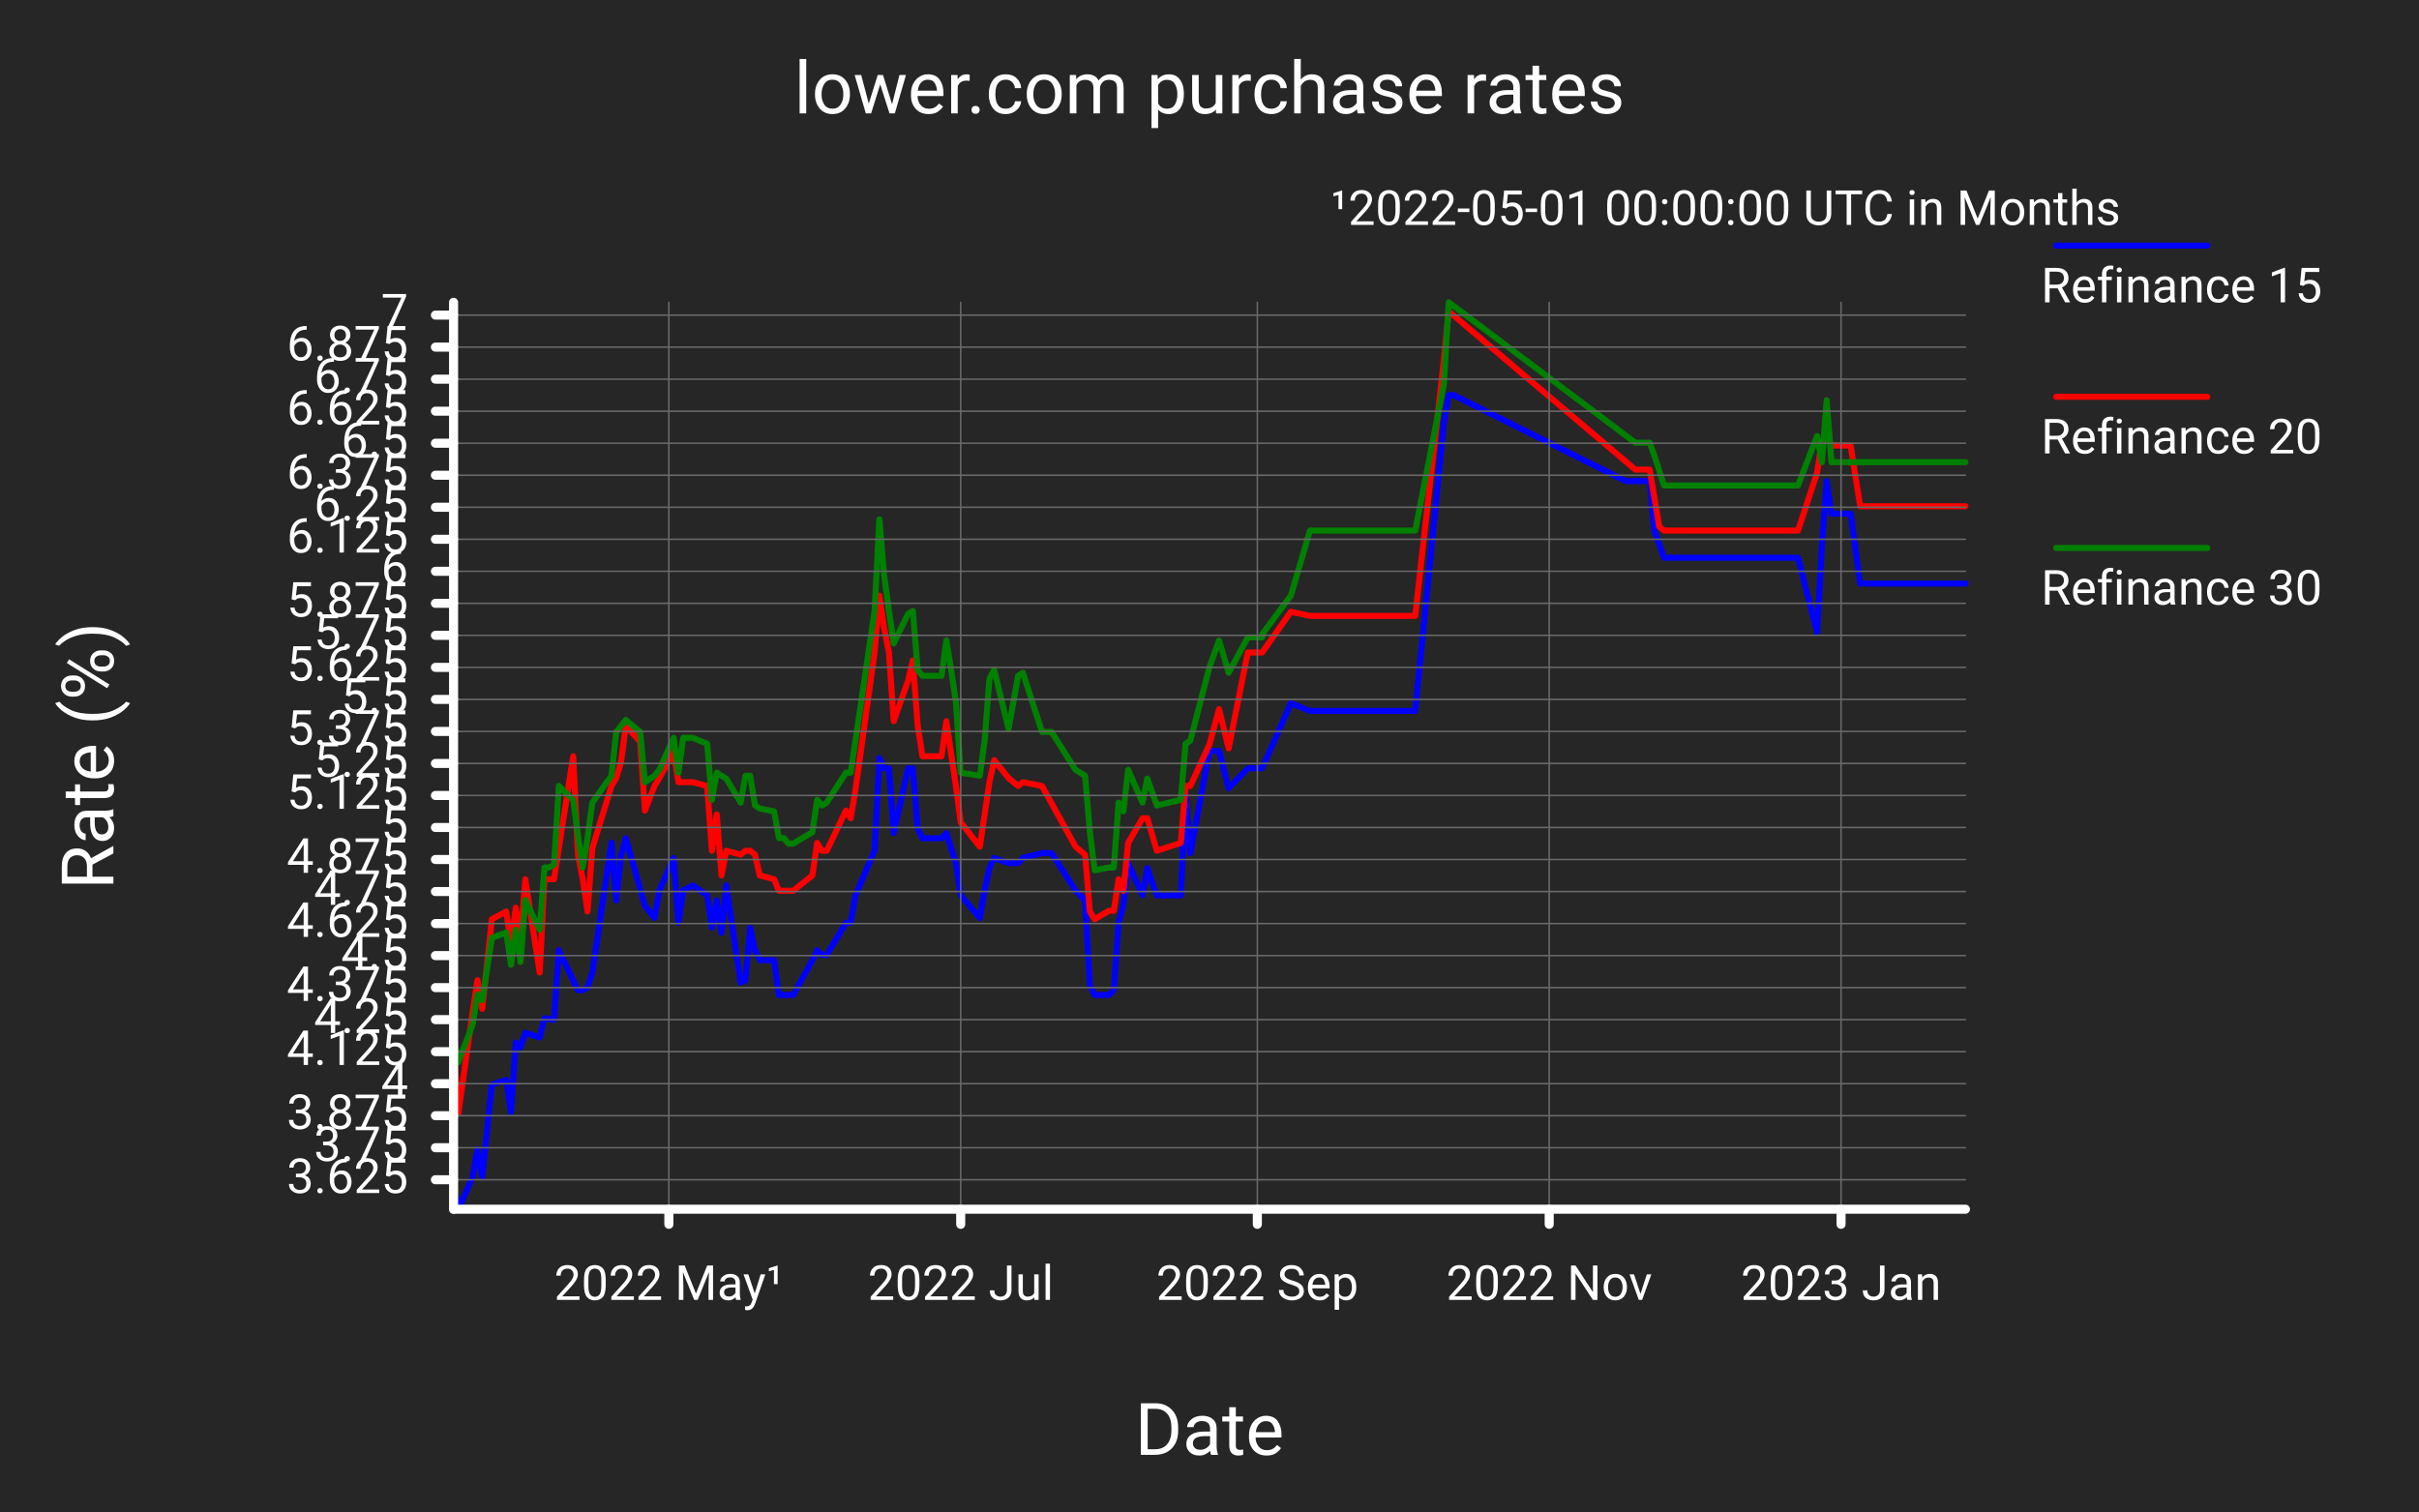
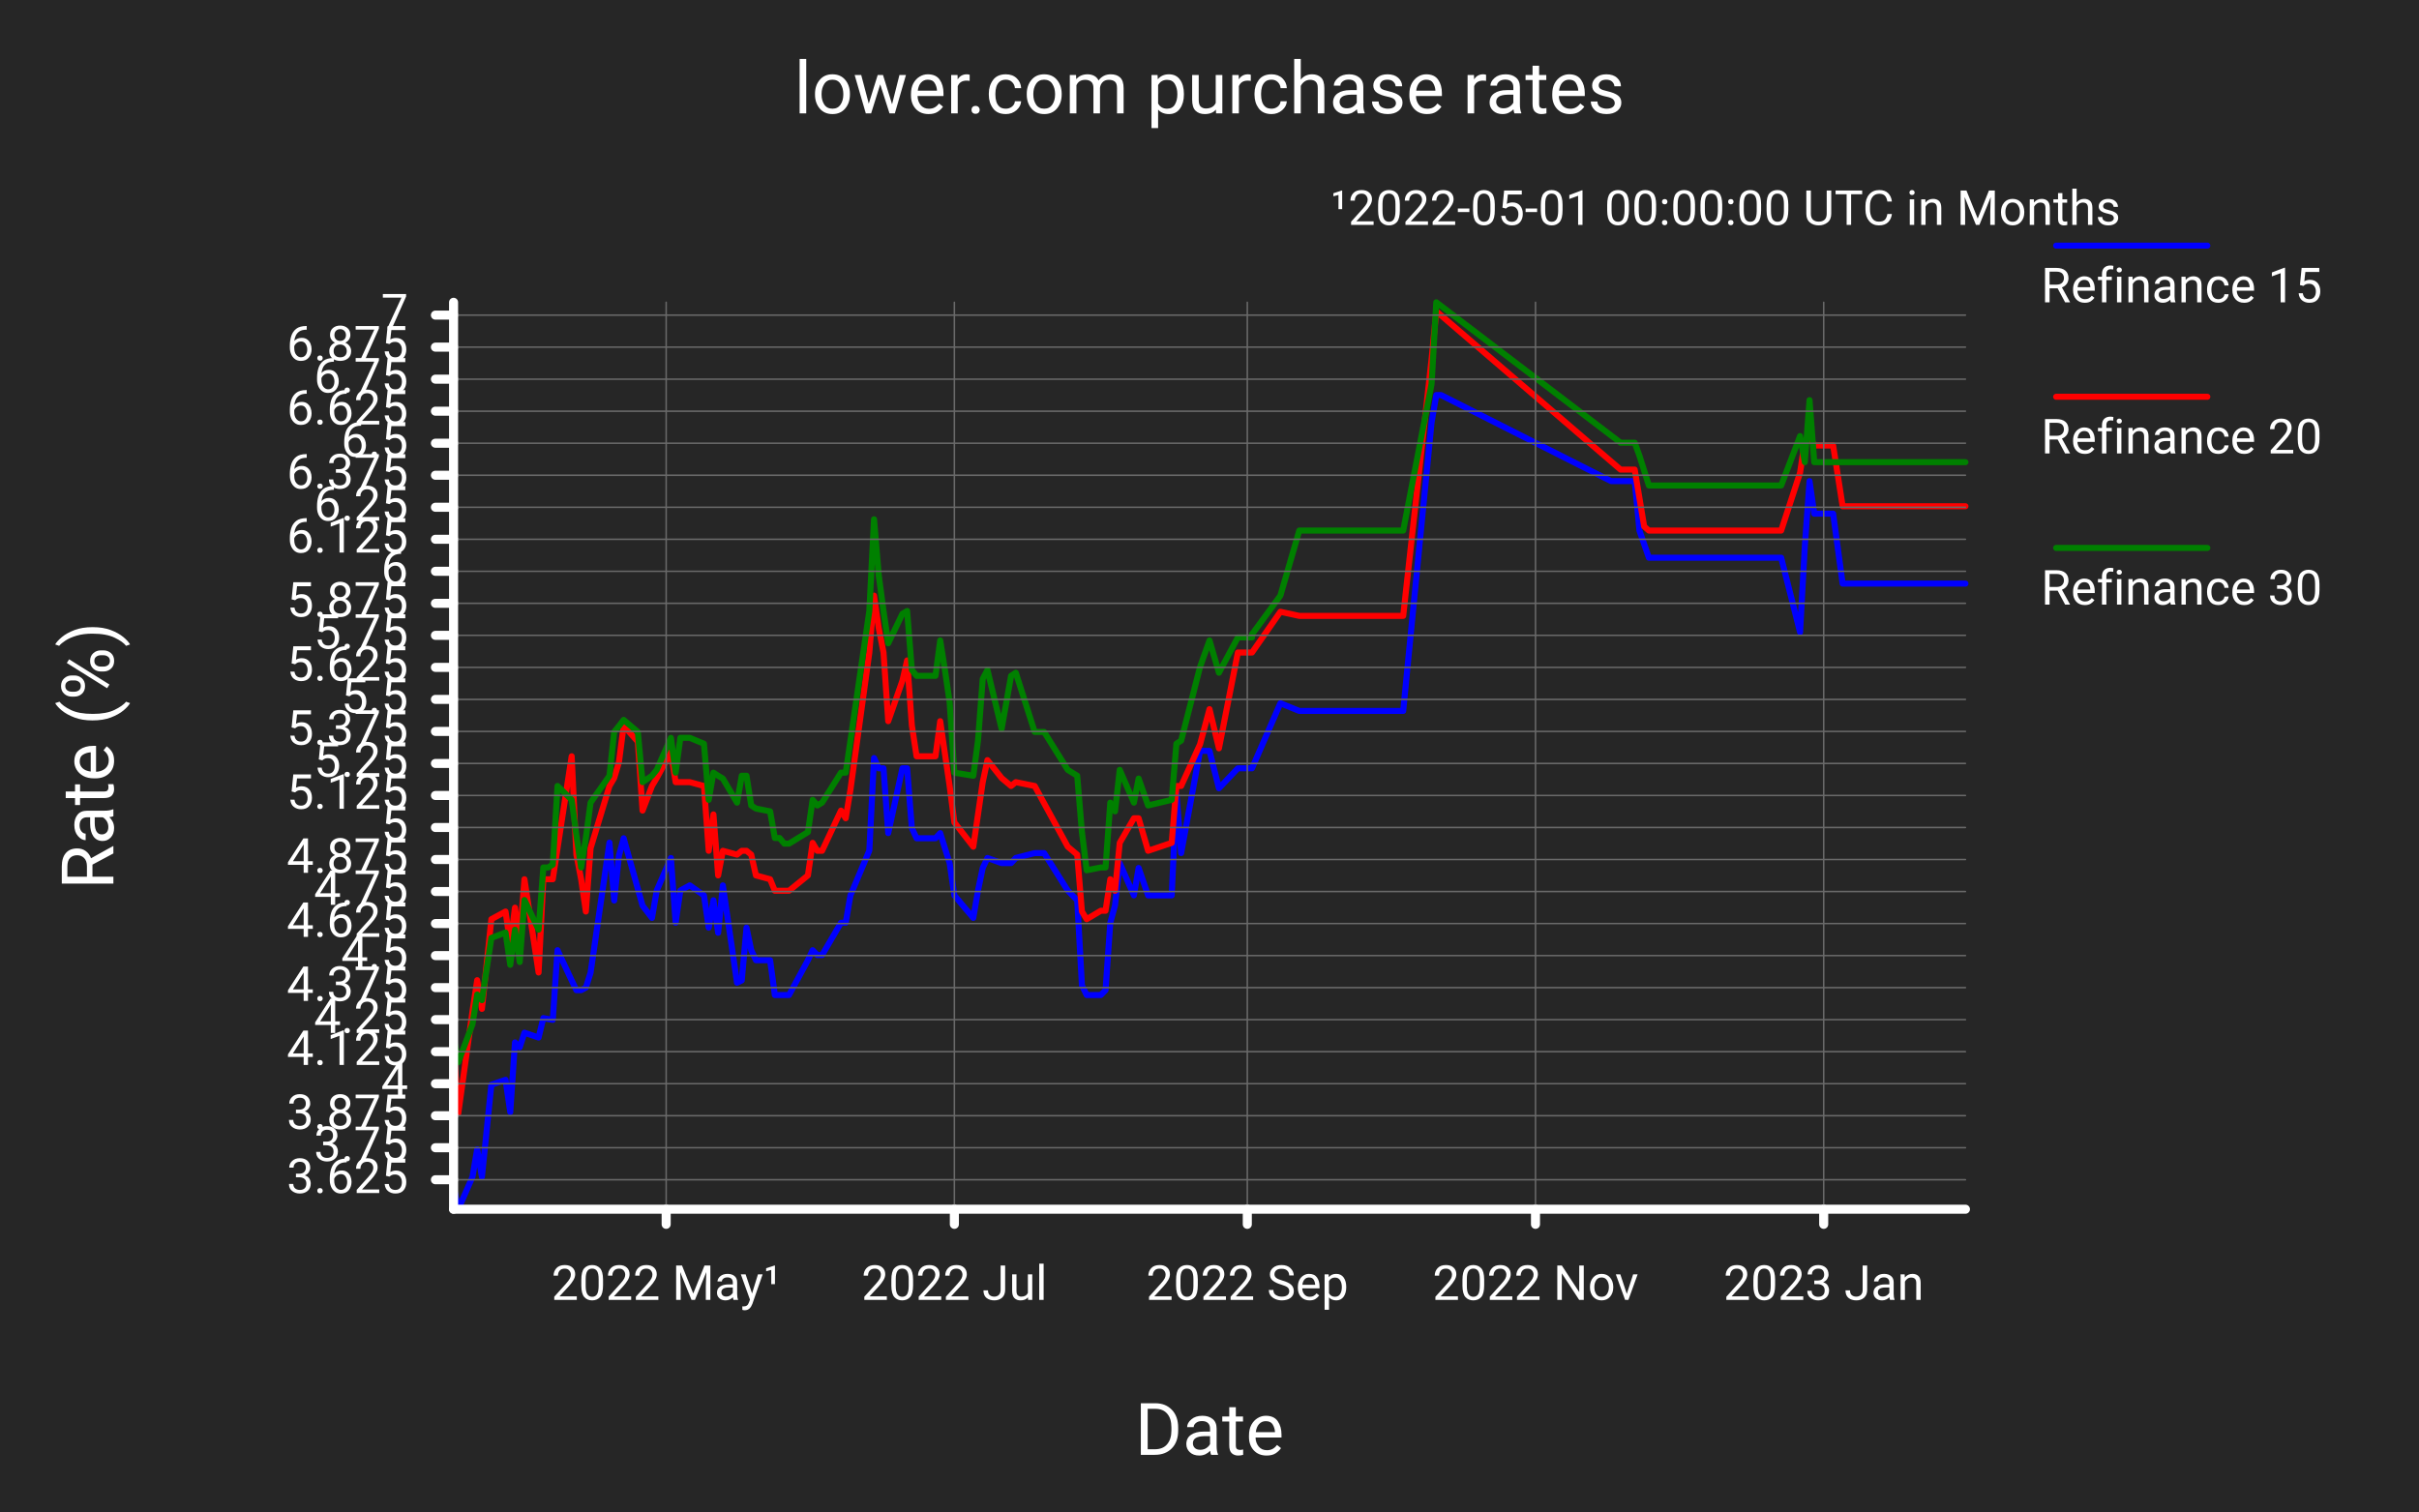
<svg xmlns="http://www.w3.org/2000/svg" class="poloto" width="800" height="500" viewBox="0 0 800 500">
  <style>.poloto{stroke-linecap:round;stroke-linejoin:round;font-family:Roboto,sans-serif;font-size:16px;}.poloto_background{fill:#262626;}.poloto_scatter{stroke-width:7}.poloto_tick_line{stroke:dimgray;stroke-width:0.5}.poloto_line{stroke-width:2}.poloto_text{fill: white;}.poloto_axis_lines{stroke: white;stroke-width:3;fill:none;stroke-dasharray:none}.poloto_title{font-size:24px;dominant-baseline:start;text-anchor:middle;}.poloto_xname{font-size:24px;dominant-baseline:start;text-anchor:middle;}.poloto_yname{font-size:24px;dominant-baseline:start;text-anchor:middle;}.poloto0stroke{stroke:blue;}.poloto1stroke{stroke:red;}.poloto2stroke{stroke:green;}.poloto3stroke{stroke:gold;}.poloto4stroke{stroke:aqua;}.poloto5stroke{stroke:lime;}.poloto6stroke{stroke:orange;}.poloto7stroke{stroke:chocolate;}.poloto0fill{fill:blue;}.poloto1fill{fill:red;}.poloto2fill{fill:green;}.poloto3fill{fill:gold;}.poloto4fill{fill:aqua;}.poloto5fill{fill:lime;}.poloto6fill{fill:orange;}.poloto7fill{fill:chocolate;}</style>
  <circle r="1e5" class="poloto_background" />
  <text class="poloto_text poloto_legend_text" x="675" y="100">Refinance 15</text>
  <line class="poloto_line poloto_legend_icon poloto0stroke poloto0legend" stroke="black" x1="680" x2="730" y1="81.25" y2="81.25" />
-   <path class="poloto_line poloto0stroke" fill="none" stroke="black" d=" M 150.00 392.46 L 151.58 400.00 L 156.33 389.32 L 157.91 380.17 L 159.49 389.32 L 159.49 389.32 L 162.66 358.81 L 167.41 357.20 L 168.99 367.88 L 170.57 344.83 L 172.15 346.44 L 173.73 341.61 L 178.48 343.22 L 180.06 336.78 L 180.06 336.78 L 183.23 337.37 L 184.81 314.32 L 189.56 324.32 L 191.14 327.54 L 192.72 327.54 L 194.30 326.69 L 195.89 321.78 L 202.22 278.73 L 203.80 297.88 L 205.38 283.05 L 206.96 277.29 L 206.96 277.29 L 213.29 299.58 L 216.46 303.64 L 218.04 294.58 L 222.78 283.81 L 224.37 305.25 L 225.95 294.58 L 225.95 294.58 L 229.11 292.88 L 233.86 296.19 L 235.44 306.86 L 235.44 306.86 L 237.03 297.80 L 238.61 308.56 L 240.19 292.88 L 244.94 325.08 L 246.52 324.32 L 248.10 306.86 L 248.10 306.86 L 249.68 314.32 L 251.27 317.63 L 256.01 317.63 L 257.59 329.15 L 259.18 329.15 L 260.76 329.15 L 262.34 329.15 L 268.67 317.63 L 270.25 314.32 L 271.84 315.93 L 273.42 315.93 L 273.42 315.93 L 279.75 305.25 L 281.33 305.25 L 282.91 296.19 L 289.24 281.36 L 290.82 250.76 L 292.41 254.15 L 293.99 254.15 L 295.57 275.59 L 300.32 254.15 L 301.90 254.15 L 303.48 273.90 L 305.06 277.29 L 311.39 277.29 L 312.97 275.59 L 314.56 280.59 L 316.14 285.51 L 317.72 296.19 L 324.05 303.64 L 325.63 294.58 L 327.22 287.12 L 328.80 283.81 L 333.54 285.51 L 336.71 285.51 L 338.29 283.81 L 344.62 282.20 L 344.62 282.20 L 344.62 282.20 L 344.62 282.20 L 344.62 282.20 L 344.62 282.20 L 347.78 282.20 L 347.78 282.20 L 347.78 282.20 L 347.78 282.20 L 347.78 282.20 L 347.78 282.20 L 355.70 294.58 L 358.86 297.80 L 360.44 325.93 L 362.03 329.15 L 366.77 329.15 L 368.35 327.54 L 369.94 305.25 L 371.52 299.49 L 373.10 285.51 L 377.85 296.19 L 377.85 296.19 L 379.43 287.12 L 382.59 296.19 L 382.59 296.19 L 390.51 296.19 L 392.09 262.46 L 393.67 282.20 L 400.00 248.39 L 403.16 248.39 L 403.16 248.39 L 406.33 260.76 L 412.66 254.15 L 412.66 254.15 L 412.66 254.15 L 412.66 254.15 L 412.66 254.15 L 412.66 254.15 L 412.66 254.15 L 412.66 254.15 L 412.66 254.15 L 417.41 254.15 L 426.90 232.63 L 433.23 235.17 L 433.23 235.17 L 437.97 235.17 L 444.30 235.17 L 445.89 235.17 L 445.89 235.17 L 445.89 235.17 L 445.89 235.17 L 445.89 235.17 L 466.46 235.17 L 468.04 235.17 L 477.53 139.75 L 479.11 130.68 L 480.70 130.68 L 537.66 159.15 L 543.99 159.15 L 545.57 159.15 L 547.15 175.51 L 550.32 184.49 L 550.32 184.49 L 556.65 184.49 L 558.23 184.49 L 559.81 184.49 L 561.39 184.49 L 566.14 184.49 L 567.72 184.49 L 570.89 184.49 L 572.47 184.49 L 577.22 184.49 L 578.80 184.49 L 578.80 184.49 L 583.54 184.49 L 588.29 184.49 L 589.87 184.49 L 591.46 184.49 L 593.04 184.49 L 594.62 184.49 L 600.95 209.15 L 602.53 180.68 L 604.11 159.15 L 605.70 169.92 L 610.44 169.92 L 612.03 169.92 L 612.03 169.92 L 615.19 193.05 L 616.77 193.05 L 621.52 193.05 L 623.10 193.05 L 624.68 193.05 L 626.27 193.05 L 627.85 193.05 L 627.85 193.05 L 627.85 193.05 L 627.85 193.05 L 635.76 193.05 L 638.92 193.05 L 643.67 193.05 L 645.25 193.05 L 648.42 193.05 L 650.00 193.05" />
+   <path class="poloto_line poloto0stroke" fill="none" stroke="black" d=" M 150.00 392.46 L 151.56 400.00 L 156.25 389.32 L 157.81 380.17 L 159.38 389.32 L 159.38 389.32 L 162.50 358.81 L 167.19 357.20 L 168.75 367.88 L 170.31 344.83 L 171.88 346.44 L 173.44 341.61 L 178.12 343.22 L 179.69 336.78 L 179.69 336.78 L 182.81 337.37 L 184.38 314.32 L 189.06 324.32 L 190.62 327.54 L 192.19 327.54 L 193.75 326.69 L 195.31 321.78 L 201.56 278.73 L 203.12 297.88 L 204.69 283.05 L 206.25 277.29 L 206.25 277.29 L 212.50 299.58 L 215.62 303.64 L 217.19 294.58 L 221.88 283.81 L 223.44 305.25 L 225.00 294.58 L 225.00 294.58 L 228.12 292.88 L 232.81 296.19 L 234.38 306.86 L 234.38 306.86 L 235.94 297.80 L 237.50 308.56 L 239.06 292.88 L 243.75 325.08 L 245.31 324.32 L 246.88 306.86 L 246.88 306.86 L 248.44 314.32 L 250.00 317.63 L 254.69 317.63 L 256.25 329.15 L 257.81 329.15 L 259.38 329.15 L 260.94 329.15 L 267.19 317.63 L 268.75 314.32 L 270.31 315.93 L 271.88 315.93 L 271.88 315.93 L 278.12 305.25 L 279.69 305.25 L 281.25 296.19 L 287.50 281.36 L 289.06 250.76 L 290.62 254.15 L 292.19 254.15 L 293.75 275.59 L 298.44 254.15 L 300.00 254.15 L 301.56 273.90 L 303.12 277.29 L 309.38 277.29 L 310.94 275.59 L 312.50 280.59 L 314.06 285.51 L 315.62 296.19 L 321.88 303.64 L 323.44 294.58 L 325.00 287.12 L 326.56 283.81 L 331.25 285.51 L 334.38 285.51 L 335.94 283.81 L 342.19 282.20 L 342.19 282.20 L 342.19 282.20 L 342.19 282.20 L 342.19 282.20 L 342.19 282.20 L 345.31 282.20 L 345.31 282.20 L 345.31 282.20 L 345.31 282.20 L 345.31 282.20 L 345.31 282.20 L 353.12 294.58 L 356.25 297.80 L 357.81 325.93 L 359.38 329.15 L 364.06 329.15 L 365.62 327.54 L 367.19 305.25 L 368.75 299.49 L 370.31 285.51 L 375.00 296.19 L 375.00 296.19 L 376.56 287.12 L 379.69 296.19 L 379.69 296.19 L 387.50 296.19 L 389.06 262.46 L 390.62 282.20 L 396.88 248.39 L 400.00 248.39 L 400.00 248.39 L 403.12 260.76 L 409.38 254.15 L 409.38 254.15 L 409.38 254.15 L 409.38 254.15 L 409.38 254.15 L 409.38 254.15 L 409.38 254.15 L 409.38 254.15 L 409.38 254.15 L 414.06 254.15 L 423.44 232.63 L 429.69 235.17 L 429.69 235.17 L 434.38 235.17 L 440.62 235.17 L 442.19 235.17 L 442.19 235.17 L 442.19 235.17 L 442.19 235.17 L 442.19 235.17 L 462.50 235.17 L 464.06 235.17 L 473.44 139.75 L 475.00 130.68 L 476.56 130.68 L 532.81 159.15 L 539.06 159.15 L 540.62 159.15 L 542.19 175.51 L 545.31 184.49 L 545.31 184.49 L 551.56 184.49 L 553.12 184.49 L 554.69 184.49 L 556.25 184.49 L 560.94 184.49 L 562.50 184.49 L 565.62 184.49 L 567.19 184.49 L 571.88 184.49 L 573.44 184.49 L 573.44 184.49 L 578.12 184.49 L 582.81 184.49 L 584.38 184.49 L 585.94 184.49 L 587.50 184.49 L 589.06 184.49 L 595.31 209.15 L 596.88 180.68 L 598.44 159.15 L 600.00 169.92 L 604.69 169.92 L 606.25 169.92 L 606.25 169.92 L 609.38 193.05 L 610.94 193.05 L 615.62 193.05 L 617.19 193.05 L 618.75 193.05 L 620.31 193.05 L 621.88 193.05 L 621.88 193.05 L 621.88 193.05 L 621.88 193.05 L 629.69 193.05 L 632.81 193.05 L 637.50 193.05 L 639.06 193.05 L 642.19 193.05 L 643.75 193.05 L 650.00 193.05" />
  <text class="poloto_text poloto_legend_text" x="675" y="150">Refinance 20</text>
  <line class="poloto_line poloto_legend_icon poloto1stroke poloto1legend" stroke="black" x1="680" x2="730" y1="131.25" y2="131.25" />
-   <path class="poloto_line poloto1stroke" fill="none" stroke="black" d=" M 150.00 345.68 L 151.58 368.31 L 156.33 334.58 L 157.91 324.24 L 159.49 333.73 L 159.49 333.73 L 162.66 304.07 L 167.41 301.53 L 168.99 312.29 L 170.57 300.25 L 172.15 311.02 L 173.73 290.85 L 178.48 321.69 L 180.06 290.85 L 180.06 290.85 L 183.23 290.85 L 183.23 290.85 L 189.56 250.17 L 191.14 282.71 L 192.72 290.85 L 194.30 301.53 L 195.89 280.59 L 202.22 260.00 L 203.80 257.37 L 205.38 252.12 L 206.96 240.08 L 211.71 245.34 L 213.29 268.14 L 216.46 260.00 L 218.04 257.37 L 222.78 248.81 L 224.37 258.73 L 225.95 258.73 L 225.95 258.73 L 229.11 258.73 L 233.86 260.00 L 235.44 281.44 L 235.44 281.44 L 237.03 269.41 L 238.61 289.58 L 240.19 281.44 L 244.94 282.71 L 246.52 281.44 L 248.10 281.44 L 248.10 281.44 L 249.68 282.71 L 251.27 289.58 L 256.01 290.85 L 257.59 294.66 L 259.18 294.66 L 260.76 294.66 L 262.34 294.66 L 268.67 289.58 L 270.25 278.81 L 271.84 281.44 L 273.42 281.44 L 273.42 281.44 L 279.75 268.14 L 281.33 270.68 L 282.91 261.27 L 289.24 215.85 L 290.82 197.03 L 292.41 207.80 L 293.99 215.85 L 295.57 238.56 L 300.32 225.17 L 301.90 218.47 L 303.48 239.92 L 305.06 250.17 L 311.39 250.17 L 312.97 238.56 L 314.56 249.32 L 316.14 260.00 L 317.72 272.03 L 324.05 280.08 L 325.63 269.41 L 327.22 258.73 L 328.80 251.44 L 333.54 257.37 L 336.71 260.00 L 338.29 258.73 L 344.62 260.00 L 344.62 260.00 L 344.62 260.00 L 344.62 260.00 L 344.62 260.00 L 344.62 260.00 L 344.62 260.00 L 344.62 260.00 L 344.62 260.00 L 344.62 260.00 L 344.62 260.00 L 344.62 260.00 L 355.70 280.08 L 358.86 282.71 L 360.44 301.53 L 362.03 304.07 L 366.77 301.27 L 368.35 301.27 L 369.94 290.85 L 371.52 294.66 L 373.10 278.81 L 377.85 270.68 L 377.85 270.68 L 379.43 270.68 L 382.59 281.44 L 382.59 281.44 L 390.51 278.81 L 392.09 260.00 L 393.67 260.00 L 400.00 246.19 L 403.16 234.58 L 403.16 234.58 L 406.33 247.54 L 412.66 215.85 L 412.66 215.85 L 412.66 215.85 L 412.66 215.85 L 412.66 215.85 L 412.66 215.85 L 412.66 215.85 L 412.66 215.85 L 412.66 215.85 L 417.41 215.85 L 426.90 202.37 L 433.23 203.73 L 436.39 203.73 L 437.97 203.73 L 437.97 203.73 L 445.89 203.73 L 447.47 203.73 L 447.47 203.73 L 447.47 203.73 L 447.47 203.73 L 466.46 203.73 L 468.04 203.73 L 477.53 118.81 L 479.11 102.97 L 479.11 102.97 L 540.82 155.34 L 543.99 155.34 L 545.57 155.34 L 548.73 174.15 L 550.32 175.51 L 550.32 175.51 L 556.65 175.51 L 558.23 175.51 L 559.81 175.51 L 561.39 175.51 L 566.14 175.51 L 567.72 175.51 L 570.89 175.51 L 572.47 175.51 L 577.22 175.51 L 578.80 175.51 L 578.80 175.51 L 583.54 175.51 L 588.29 175.51 L 589.87 175.51 L 591.46 175.51 L 593.04 175.51 L 594.62 175.51 L 600.95 156.36 L 602.53 145.93 L 604.11 144.58 L 605.70 147.37 L 610.44 147.37 L 612.03 147.37 L 612.03 147.37 L 615.19 167.46 L 616.77 167.46 L 621.52 167.46 L 623.10 167.46 L 624.68 167.46 L 626.27 167.46 L 627.85 167.46 L 627.85 167.46 L 634.18 167.46 L 634.18 167.46 L 635.76 167.46 L 638.92 167.46 L 643.67 167.46 L 645.25 167.46 L 648.42 167.46 L 650.00 167.46" />
+   <path class="poloto_line poloto1stroke" fill="none" stroke="black" d=" M 150.00 345.68 L 151.56 368.31 L 156.25 334.58 L 157.81 324.24 L 159.38 333.73 L 159.38 333.73 L 162.50 304.07 L 167.19 301.53 L 168.75 312.29 L 170.31 300.25 L 171.88 311.02 L 173.44 290.85 L 178.12 321.69 L 179.69 290.85 L 179.69 290.85 L 182.81 290.85 L 182.81 290.85 L 189.06 250.17 L 190.62 282.71 L 192.19 290.85 L 193.75 301.53 L 195.31 280.59 L 201.56 260.00 L 203.12 257.37 L 204.69 252.12 L 206.25 240.08 L 210.94 245.34 L 212.50 268.14 L 215.62 260.00 L 217.19 257.37 L 221.88 248.81 L 223.44 258.73 L 225.00 258.73 L 225.00 258.73 L 228.12 258.73 L 232.81 260.00 L 234.38 281.44 L 234.38 281.44 L 235.94 269.41 L 237.50 289.58 L 239.06 281.44 L 243.75 282.71 L 245.31 281.44 L 246.88 281.44 L 246.88 281.44 L 248.44 282.71 L 250.00 289.58 L 254.69 290.85 L 256.25 294.66 L 257.81 294.66 L 259.38 294.66 L 260.94 294.66 L 267.19 289.58 L 268.75 278.81 L 270.31 281.44 L 271.88 281.44 L 271.88 281.44 L 278.12 268.14 L 279.69 270.68 L 281.25 261.27 L 287.50 215.85 L 289.06 197.03 L 290.62 207.80 L 292.19 215.85 L 293.75 238.56 L 298.44 225.17 L 300.00 218.47 L 301.56 239.92 L 303.12 250.17 L 309.38 250.17 L 310.94 238.56 L 312.50 249.32 L 314.06 260.00 L 315.62 272.03 L 321.88 280.08 L 323.44 269.41 L 325.00 258.73 L 326.56 251.44 L 331.25 257.37 L 334.38 260.00 L 335.94 258.73 L 342.19 260.00 L 342.19 260.00 L 342.19 260.00 L 342.19 260.00 L 342.19 260.00 L 342.19 260.00 L 342.19 260.00 L 342.19 260.00 L 342.19 260.00 L 342.19 260.00 L 342.19 260.00 L 342.19 260.00 L 353.12 280.08 L 356.25 282.71 L 357.81 301.53 L 359.38 304.07 L 364.06 301.27 L 365.62 301.27 L 367.19 290.85 L 368.75 294.66 L 370.31 278.81 L 375.00 270.68 L 375.00 270.68 L 376.56 270.68 L 379.69 281.44 L 379.69 281.44 L 387.50 278.81 L 389.06 260.00 L 390.62 260.00 L 396.88 246.19 L 400.00 234.58 L 400.00 234.58 L 403.12 247.54 L 409.38 215.85 L 409.38 215.85 L 409.38 215.85 L 409.38 215.85 L 409.38 215.85 L 409.38 215.85 L 409.38 215.85 L 409.38 215.85 L 409.38 215.85 L 414.06 215.85 L 423.44 202.37 L 429.69 203.73 L 432.81 203.73 L 434.38 203.73 L 434.38 203.73 L 442.19 203.73 L 443.75 203.73 L 443.75 203.73 L 443.75 203.73 L 443.75 203.73 L 462.50 203.73 L 464.06 203.73 L 473.44 118.81 L 475.00 102.97 L 475.00 102.97 L 535.94 155.34 L 539.06 155.34 L 540.62 155.34 L 543.75 174.15 L 545.31 175.51 L 545.31 175.51 L 551.56 175.51 L 553.12 175.51 L 554.69 175.51 L 556.25 175.51 L 560.94 175.51 L 562.50 175.51 L 565.62 175.51 L 567.19 175.51 L 571.88 175.51 L 573.44 175.51 L 573.44 175.51 L 578.12 175.51 L 582.81 175.51 L 584.38 175.51 L 585.94 175.51 L 587.50 175.51 L 589.06 175.51 L 595.31 156.36 L 596.88 145.93 L 598.44 144.58 L 600.00 147.37 L 604.69 147.37 L 606.25 147.37 L 606.25 147.37 L 609.38 167.46 L 610.94 167.46 L 615.62 167.46 L 617.19 167.46 L 618.75 167.46 L 620.31 167.46 L 621.88 167.46 L 621.88 167.46 L 628.12 167.46 L 628.12 167.46 L 629.69 167.46 L 632.81 167.46 L 637.50 167.46 L 639.06 167.46 L 642.19 167.46 L 643.75 167.46 L 650.00 167.46" />
  <text class="poloto_text poloto_legend_text" x="675" y="200">Refinance 30</text>
  <line class="poloto_line poloto_legend_icon poloto2stroke poloto2legend" stroke="black" x1="680" x2="730" y1="181.25" y2="181.25" />
-   <path class="poloto_line poloto2stroke" fill="none" stroke="black" d=" M 150.00 343.31 L 151.58 351.36 L 156.33 338.81 L 157.91 328.98 L 159.49 330.85 L 159.49 330.85 L 162.66 310.25 L 167.41 308.47 L 168.99 319.15 L 170.57 307.54 L 172.15 318.22 L 173.73 297.71 L 178.48 307.54 L 180.06 286.95 L 181.65 286.95 L 183.23 286.02 L 184.81 260.00 L 189.56 264.58 L 191.14 276.27 L 192.72 286.95 L 194.30 277.20 L 195.89 265.51 L 202.22 256.61 L 203.80 242.12 L 205.38 240.17 L 206.96 238.14 L 211.71 242.12 L 213.29 258.73 L 216.46 256.61 L 218.04 254.66 L 222.78 244.07 L 224.37 255.59 L 225.95 244.07 L 225.95 244.07 L 229.11 244.07 L 233.86 246.02 L 235.44 264.58 L 235.44 264.58 L 237.03 255.59 L 238.61 256.61 L 240.19 257.54 L 244.94 265.51 L 246.52 256.61 L 248.10 256.61 L 248.10 256.61 L 249.68 266.44 L 251.27 267.46 L 256.01 268.39 L 257.59 277.20 L 259.18 277.20 L 260.76 279.07 L 262.34 279.07 L 268.67 275.25 L 270.25 264.58 L 271.84 266.44 L 273.42 265.51 L 273.42 265.51 L 279.75 255.59 L 281.33 255.59 L 282.91 245.00 L 289.24 202.12 L 290.82 171.78 L 292.41 190.34 L 293.99 202.12 L 295.57 212.80 L 300.32 203.05 L 301.90 202.12 L 303.48 221.61 L 305.06 223.56 L 311.39 223.56 L 312.97 211.86 L 314.56 221.61 L 316.14 232.29 L 317.72 255.59 L 324.05 256.61 L 325.63 245.00 L 327.22 224.58 L 328.80 221.61 L 333.54 241.10 L 336.71 223.56 L 338.29 222.54 L 344.62 242.12 L 344.62 242.12 L 344.62 242.12 L 344.62 242.12 L 344.62 242.12 L 344.62 242.12 L 347.78 242.12 L 347.78 242.12 L 347.78 242.12 L 347.78 242.12 L 347.78 242.12 L 347.78 242.12 L 355.70 254.66 L 358.86 256.61 L 360.44 275.25 L 362.03 287.88 L 366.77 286.95 L 368.35 286.95 L 369.94 265.51 L 371.52 268.39 L 373.10 254.66 L 377.85 265.51 L 377.85 265.51 L 379.43 257.54 L 382.59 266.44 L 382.59 266.44 L 390.51 264.58 L 392.09 246.02 L 393.67 245.00 L 400.00 220.59 L 403.16 211.86 L 403.16 211.86 L 406.33 222.54 L 412.66 210.85 L 412.66 210.85 L 412.66 210.85 L 412.66 210.85 L 412.66 210.85 L 412.66 210.85 L 412.66 210.85 L 412.66 210.85 L 417.41 210.85 L 417.41 209.83 L 426.90 197.03 L 433.23 175.51 L 433.23 175.51 L 437.97 175.51 L 437.97 175.51 L 445.89 175.51 L 447.47 175.51 L 447.47 175.51 L 447.47 175.51 L 447.47 175.51 L 466.46 175.51 L 468.04 175.51 L 477.53 127.03 L 479.11 100.00 L 479.11 100.00 L 540.82 146.44 L 543.99 146.44 L 545.57 146.44 L 547.15 150.76 L 550.32 160.59 L 550.32 160.59 L 556.65 160.59 L 558.23 160.59 L 559.81 160.59 L 561.39 160.59 L 566.14 160.59 L 567.72 160.59 L 570.89 160.59 L 572.47 160.59 L 577.22 160.59 L 578.80 160.59 L 578.80 160.59 L 583.54 160.59 L 588.29 160.59 L 589.87 160.59 L 591.46 160.59 L 593.04 160.59 L 594.62 160.59 L 600.95 144.24 L 602.53 152.88 L 604.11 132.37 L 605.70 152.88 L 610.44 152.88 L 612.03 152.88 L 612.03 152.88 L 615.19 152.88 L 616.77 152.88 L 621.52 152.88 L 623.10 152.88 L 624.68 152.88 L 626.27 152.88 L 627.85 152.88 L 627.85 152.88 L 634.18 152.88 L 634.18 152.88 L 635.76 152.88 L 638.92 152.88 L 643.67 152.88 L 645.25 152.88 L 648.42 152.88 L 650.00 152.88" />
+   <path class="poloto_line poloto2stroke" fill="none" stroke="black" d=" M 150.00 343.31 L 151.56 351.36 L 156.25 338.81 L 157.81 328.98 L 159.38 330.85 L 159.38 330.85 L 162.50 310.25 L 167.19 308.47 L 168.75 319.15 L 170.31 307.54 L 171.88 318.22 L 173.44 297.71 L 178.12 307.54 L 179.69 286.95 L 181.25 286.95 L 182.81 286.02 L 184.38 260.00 L 189.06 264.58 L 190.62 276.27 L 192.19 286.95 L 193.75 277.20 L 195.31 265.51 L 201.56 256.61 L 203.12 242.12 L 204.69 240.17 L 206.25 238.14 L 210.94 242.12 L 212.50 258.73 L 215.62 256.61 L 217.19 254.66 L 221.88 244.07 L 223.44 255.59 L 225.00 244.07 L 225.00 244.07 L 228.12 244.07 L 232.81 246.02 L 234.38 264.58 L 234.38 264.58 L 235.94 255.59 L 237.50 256.61 L 239.06 257.54 L 243.75 265.51 L 245.31 256.61 L 246.88 256.61 L 246.88 256.61 L 248.44 266.44 L 250.00 267.46 L 254.69 268.39 L 256.25 277.20 L 257.81 277.20 L 259.38 279.07 L 260.94 279.07 L 267.19 275.25 L 268.75 264.58 L 270.31 266.44 L 271.88 265.51 L 271.88 265.51 L 278.12 255.59 L 279.69 255.59 L 281.25 245.00 L 287.50 202.12 L 289.06 171.78 L 290.62 190.34 L 292.19 202.12 L 293.75 212.80 L 298.44 203.05 L 300.00 202.12 L 301.56 221.61 L 303.12 223.56 L 309.38 223.56 L 310.94 211.86 L 312.50 221.61 L 314.06 232.29 L 315.62 255.59 L 321.88 256.61 L 323.44 245.00 L 325.00 224.58 L 326.56 221.61 L 331.25 241.10 L 334.38 223.56 L 335.94 222.54 L 342.19 242.12 L 342.19 242.12 L 342.19 242.12 L 342.19 242.12 L 342.19 242.12 L 342.19 242.12 L 345.31 242.12 L 345.31 242.12 L 345.31 242.12 L 345.31 242.12 L 345.31 242.12 L 345.31 242.12 L 353.12 254.66 L 356.25 256.61 L 357.81 275.25 L 359.38 287.88 L 364.06 286.95 L 365.62 286.95 L 367.19 265.51 L 368.75 268.39 L 370.31 254.66 L 375.00 265.51 L 375.00 265.51 L 376.56 257.54 L 379.69 266.44 L 379.69 266.44 L 387.50 264.58 L 389.06 246.02 L 390.62 245.00 L 396.88 220.59 L 400.00 211.86 L 400.00 211.86 L 403.12 222.54 L 409.38 210.85 L 409.38 210.85 L 409.38 210.85 L 409.38 210.85 L 409.38 210.85 L 409.38 210.85 L 409.38 210.85 L 409.38 210.85 L 414.06 210.85 L 414.06 209.83 L 423.44 197.03 L 429.69 175.51 L 429.69 175.51 L 434.38 175.51 L 434.38 175.51 L 442.19 175.51 L 443.75 175.51 L 443.75 175.51 L 443.75 175.51 L 443.75 175.51 L 462.50 175.51 L 464.06 175.51 L 473.44 127.03 L 475.00 100.00 L 475.00 100.00 L 535.94 146.44 L 539.06 146.44 L 540.62 146.44 L 542.19 150.76 L 545.31 160.59 L 545.31 160.59 L 551.56 160.59 L 553.12 160.59 L 554.69 160.59 L 556.25 160.59 L 560.94 160.59 L 562.50 160.59 L 565.62 160.59 L 567.19 160.59 L 571.88 160.59 L 573.44 160.59 L 573.44 160.59 L 578.12 160.59 L 582.81 160.59 L 584.38 160.59 L 585.94 160.59 L 587.50 160.59 L 589.06 160.59 L 595.31 144.24 L 596.88 152.88 L 598.44 132.37 L 600.00 152.88 L 604.69 152.88 L 606.25 152.88 L 606.25 152.88 L 609.38 152.88 L 610.94 152.88 L 615.62 152.88 L 617.19 152.88 L 618.75 152.88 L 620.31 152.88 L 621.88 152.88 L 621.88 152.88 L 628.12 152.88 L 628.12 152.88 L 629.69 152.88 L 632.81 152.88 L 637.50 152.88 L 639.06 152.88 L 642.19 152.88 L 643.75 152.88 L 650.00 152.88" />
  <text class="poloto_labels poloto_text poloto_title" x="400" y="37.5">lower.com purchase rates</text>
  <text class="poloto_labels poloto_text poloto_xname" x="400" y="481.25">Date</text>
  <text class="poloto_labels poloto_text poloto_yname" transform="rotate(-90,37.5,250)" x="37.5" y="250">Rate (%)</text>
  <text class="poloto_tick_labels poloto_text" dominant-baseline="middle" text-anchor="start" x="150" y="70" />
  <line class="poloto_axis_lines" stroke="black" x1="150" x2="144" y1="390.254" y2="390.254" />
  <line class="poloto_tick_line" stroke="black" x1="150" x2="650" y1="390.254" y2="390.254" />
  <text class="poloto_tick_labels poloto_text" dominant-baseline="middle" text-anchor="end" x="135" y="390.254">3.625</text>
  <line class="poloto_axis_lines" stroke="black" x1="150" x2="144" y1="379.661" y2="379.661" />
  <line class="poloto_tick_line" stroke="black" x1="150" x2="650" y1="379.661" y2="379.661" />
  <text class="poloto_tick_labels poloto_text" dominant-baseline="middle" text-anchor="end" x="135" y="379.661">3.75</text>
  <line class="poloto_axis_lines" stroke="black" x1="150" x2="144" y1="369.068" y2="369.068" />
  <line class="poloto_tick_line" stroke="black" x1="150" x2="650" y1="369.068" y2="369.068" />
  <text class="poloto_tick_labels poloto_text" dominant-baseline="middle" text-anchor="end" x="135" y="369.068">3.875</text>
  <line class="poloto_axis_lines" stroke="black" x1="150" x2="144" y1="358.475" y2="358.475" />
  <line class="poloto_tick_line" stroke="black" x1="150" x2="650" y1="358.475" y2="358.475" />
  <text class="poloto_tick_labels poloto_text" dominant-baseline="middle" text-anchor="end" x="135" y="358.475">4</text>
  <line class="poloto_axis_lines" stroke="black" x1="150" x2="144" y1="347.881" y2="347.881" />
  <line class="poloto_tick_line" stroke="black" x1="150" x2="650" y1="347.881" y2="347.881" />
  <text class="poloto_tick_labels poloto_text" dominant-baseline="middle" text-anchor="end" x="135" y="347.881">4.125</text>
  <line class="poloto_axis_lines" stroke="black" x1="150" x2="144" y1="337.288" y2="337.288" />
  <line class="poloto_tick_line" stroke="black" x1="150" x2="650" y1="337.288" y2="337.288" />
  <text class="poloto_tick_labels poloto_text" dominant-baseline="middle" text-anchor="end" x="135" y="337.288">4.25</text>
  <line class="poloto_axis_lines" stroke="black" x1="150" x2="144" y1="326.695" y2="326.695" />
  <line class="poloto_tick_line" stroke="black" x1="150" x2="650" y1="326.695" y2="326.695" />
  <text class="poloto_tick_labels poloto_text" dominant-baseline="middle" text-anchor="end" x="135" y="326.695">4.375</text>
  <line class="poloto_axis_lines" stroke="black" x1="150" x2="144" y1="316.102" y2="316.102" />
  <line class="poloto_tick_line" stroke="black" x1="150" x2="650" y1="316.102" y2="316.102" />
  <text class="poloto_tick_labels poloto_text" dominant-baseline="middle" text-anchor="end" x="135" y="316.102">4.5</text>
  <line class="poloto_axis_lines" stroke="black" x1="150" x2="144" y1="305.508" y2="305.508" />
  <line class="poloto_tick_line" stroke="black" x1="150" x2="650" y1="305.508" y2="305.508" />
  <text class="poloto_tick_labels poloto_text" dominant-baseline="middle" text-anchor="end" x="135" y="305.508">4.625</text>
  <line class="poloto_axis_lines" stroke="black" x1="150" x2="144" y1="294.915" y2="294.915" />
  <line class="poloto_tick_line" stroke="black" x1="150" x2="650" y1="294.915" y2="294.915" />
  <text class="poloto_tick_labels poloto_text" dominant-baseline="middle" text-anchor="end" x="135" y="294.915">4.75</text>
  <line class="poloto_axis_lines" stroke="black" x1="150" x2="144" y1="284.322" y2="284.322" />
  <line class="poloto_tick_line" stroke="black" x1="150" x2="650" y1="284.322" y2="284.322" />
  <text class="poloto_tick_labels poloto_text" dominant-baseline="middle" text-anchor="end" x="135" y="284.322">4.875</text>
  <line class="poloto_axis_lines" stroke="black" x1="150" x2="144" y1="273.729" y2="273.729" />
  <line class="poloto_tick_line" stroke="black" x1="150" x2="650" y1="273.729" y2="273.729" />
  <text class="poloto_tick_labels poloto_text" dominant-baseline="middle" text-anchor="end" x="135" y="273.729">5</text>
  <line class="poloto_axis_lines" stroke="black" x1="150" x2="144" y1="263.136" y2="263.136" />
  <line class="poloto_tick_line" stroke="black" x1="150" x2="650" y1="263.136" y2="263.136" />
  <text class="poloto_tick_labels poloto_text" dominant-baseline="middle" text-anchor="end" x="135" y="263.136">5.125</text>
  <line class="poloto_axis_lines" stroke="black" x1="150" x2="144" y1="252.542" y2="252.542" />
  <line class="poloto_tick_line" stroke="black" x1="150" x2="650" y1="252.542" y2="252.542" />
  <text class="poloto_tick_labels poloto_text" dominant-baseline="middle" text-anchor="end" x="135" y="252.542">5.25</text>
  <line class="poloto_axis_lines" stroke="black" x1="150" x2="144" y1="241.949" y2="241.949" />
  <line class="poloto_tick_line" stroke="black" x1="150" x2="650" y1="241.949" y2="241.949" />
  <text class="poloto_tick_labels poloto_text" dominant-baseline="middle" text-anchor="end" x="135" y="241.949">5.375</text>
  <line class="poloto_axis_lines" stroke="black" x1="150" x2="144" y1="231.356" y2="231.356" />
  <line class="poloto_tick_line" stroke="black" x1="150" x2="650" y1="231.356" y2="231.356" />
  <text class="poloto_tick_labels poloto_text" dominant-baseline="middle" text-anchor="end" x="135" y="231.356">5.5</text>
  <line class="poloto_axis_lines" stroke="black" x1="150" x2="144" y1="220.763" y2="220.763" />
  <line class="poloto_tick_line" stroke="black" x1="150" x2="650" y1="220.763" y2="220.763" />
  <text class="poloto_tick_labels poloto_text" dominant-baseline="middle" text-anchor="end" x="135" y="220.763">5.625</text>
  <line class="poloto_axis_lines" stroke="black" x1="150" x2="144" y1="210.169" y2="210.169" />
  <line class="poloto_tick_line" stroke="black" x1="150" x2="650" y1="210.169" y2="210.169" />
  <text class="poloto_tick_labels poloto_text" dominant-baseline="middle" text-anchor="end" x="135" y="210.169">5.75</text>
  <line class="poloto_axis_lines" stroke="black" x1="150" x2="144" y1="199.576" y2="199.576" />
  <line class="poloto_tick_line" stroke="black" x1="150" x2="650" y1="199.576" y2="199.576" />
  <text class="poloto_tick_labels poloto_text" dominant-baseline="middle" text-anchor="end" x="135" y="199.576">5.875</text>
  <line class="poloto_axis_lines" stroke="black" x1="150" x2="144" y1="188.983" y2="188.983" />
  <line class="poloto_tick_line" stroke="black" x1="150" x2="650" y1="188.983" y2="188.983" />
  <text class="poloto_tick_labels poloto_text" dominant-baseline="middle" text-anchor="end" x="135" y="188.983">6</text>
  <line class="poloto_axis_lines" stroke="black" x1="150" x2="144" y1="178.39" y2="178.39" />
  <line class="poloto_tick_line" stroke="black" x1="150" x2="650" y1="178.39" y2="178.39" />
  <text class="poloto_tick_labels poloto_text" dominant-baseline="middle" text-anchor="end" x="135" y="178.39">6.125</text>
  <line class="poloto_axis_lines" stroke="black" x1="150" x2="144" y1="167.797" y2="167.797" />
  <line class="poloto_tick_line" stroke="black" x1="150" x2="650" y1="167.797" y2="167.797" />
  <text class="poloto_tick_labels poloto_text" dominant-baseline="middle" text-anchor="end" x="135" y="167.797">6.25</text>
  <line class="poloto_axis_lines" stroke="black" x1="150" x2="144" y1="157.203" y2="157.203" />
  <line class="poloto_tick_line" stroke="black" x1="150" x2="650" y1="157.203" y2="157.203" />
  <text class="poloto_tick_labels poloto_text" dominant-baseline="middle" text-anchor="end" x="135" y="157.203">6.375</text>
  <line class="poloto_axis_lines" stroke="black" x1="150" x2="144" y1="146.61" y2="146.61" />
  <line class="poloto_tick_line" stroke="black" x1="150" x2="650" y1="146.61" y2="146.61" />
  <text class="poloto_tick_labels poloto_text" dominant-baseline="middle" text-anchor="end" x="135" y="146.61">6.5</text>
  <line class="poloto_axis_lines" stroke="black" x1="150" x2="144" y1="136.017" y2="136.017" />
  <line class="poloto_tick_line" stroke="black" x1="150" x2="650" y1="136.017" y2="136.017" />
  <text class="poloto_tick_labels poloto_text" dominant-baseline="middle" text-anchor="end" x="135" y="136.017">6.625</text>
  <line class="poloto_axis_lines" stroke="black" x1="150" x2="144" y1="125.424" y2="125.424" />
  <line class="poloto_tick_line" stroke="black" x1="150" x2="650" y1="125.424" y2="125.424" />
  <text class="poloto_tick_labels poloto_text" dominant-baseline="middle" text-anchor="end" x="135" y="125.424">6.75</text>
  <line class="poloto_axis_lines" stroke="black" x1="150" x2="144" y1="114.831" y2="114.831" />
  <line class="poloto_tick_line" stroke="black" x1="150" x2="650" y1="114.831" y2="114.831" />
  <text class="poloto_tick_labels poloto_text" dominant-baseline="middle" text-anchor="end" x="135" y="114.831">6.875</text>
  <line class="poloto_axis_lines" stroke="black" x1="150" x2="144" y1="104.237" y2="104.237" />
  <line class="poloto_tick_line" stroke="black" x1="150" x2="650" y1="104.237" y2="104.237" />
  <text class="poloto_tick_labels poloto_text" dominant-baseline="middle" text-anchor="end" x="135" y="104.237">7</text>
  <text class="poloto_tick_labels poloto_text" dominant-baseline="middle" text-anchor="start" x="440" y="70">¹2022-05-01 00:00:00 UTC in Months</text>
-   <line class="poloto_axis_lines" stroke="black" x1="221.203" x2="221.203" y1="400" y2="405" />
-   <line class="poloto_tick_line" stroke="black" x1="221.203" x2="221.203" y1="400" y2="100" />
-   <text class="poloto_tick_labels poloto_text" dominant-baseline="start" text-anchor="middle" x="221.203" y="430">2022 May¹</text>
-   <line class="poloto_axis_lines" stroke="black" x1="317.722" x2="317.722" y1="400" y2="405" />
-   <line class="poloto_tick_line" stroke="black" x1="317.722" x2="317.722" y1="400" y2="100" />
-   <text class="poloto_tick_labels poloto_text" dominant-baseline="start" text-anchor="middle" x="317.722" y="430">2022 Jul</text>
-   <line class="poloto_axis_lines" stroke="black" x1="415.823" x2="415.823" y1="400" y2="405" />
-   <line class="poloto_tick_line" stroke="black" x1="415.823" x2="415.823" y1="400" y2="100" />
-   <text class="poloto_tick_labels poloto_text" dominant-baseline="start" text-anchor="middle" x="415.823" y="430">2022 Sep</text>
-   <line class="poloto_axis_lines" stroke="black" x1="512.342" x2="512.342" y1="400" y2="405" />
-   <line class="poloto_tick_line" stroke="black" x1="512.342" x2="512.342" y1="400" y2="100" />
-   <text class="poloto_tick_labels poloto_text" dominant-baseline="start" text-anchor="middle" x="512.342" y="430">2022 Nov</text>
-   <line class="poloto_axis_lines" stroke="black" x1="608.861" x2="608.861" y1="400" y2="405" />
-   <line class="poloto_tick_line" stroke="black" x1="608.861" x2="608.861" y1="400" y2="100" />
-   <text class="poloto_tick_labels poloto_text" dominant-baseline="start" text-anchor="middle" x="608.861" y="430">2023 Jan</text>
+   <line class="poloto_axis_lines" stroke="black" x1="220.312" x2="220.312" y1="400" y2="405" />
+   <line class="poloto_tick_line" stroke="black" x1="220.312" x2="220.312" y1="400" y2="100" />
+   <text class="poloto_tick_labels poloto_text" dominant-baseline="start" text-anchor="middle" x="220.312" y="430">2022 May¹</text>
+   <line class="poloto_axis_lines" stroke="black" x1="315.625" x2="315.625" y1="400" y2="405" />
+   <line class="poloto_tick_line" stroke="black" x1="315.625" x2="315.625" y1="400" y2="100" />
+   <text class="poloto_tick_labels poloto_text" dominant-baseline="start" text-anchor="middle" x="315.625" y="430">2022 Jul</text>
+   <line class="poloto_axis_lines" stroke="black" x1="412.5" x2="412.5" y1="400" y2="405" />
+   <line class="poloto_tick_line" stroke="black" x1="412.5" x2="412.5" y1="400" y2="100" />
+   <text class="poloto_tick_labels poloto_text" dominant-baseline="start" text-anchor="middle" x="412.5" y="430">2022 Sep</text>
+   <line class="poloto_axis_lines" stroke="black" x1="507.812" x2="507.812" y1="400" y2="405" />
+   <line class="poloto_tick_line" stroke="black" x1="507.812" x2="507.812" y1="400" y2="100" />
+   <text class="poloto_tick_labels poloto_text" dominant-baseline="start" text-anchor="middle" x="507.812" y="430">2022 Nov</text>
+   <line class="poloto_axis_lines" stroke="black" x1="603.125" x2="603.125" y1="400" y2="405" />
+   <line class="poloto_tick_line" stroke="black" x1="603.125" x2="603.125" y1="400" y2="100" />
+   <text class="poloto_tick_labels poloto_text" dominant-baseline="start" text-anchor="middle" x="603.125" y="430">2023 Jan</text>
  <path stroke="black" fill="none" class="poloto_axis_lines" d=" M 150 400 L 650 400" />
  <path stroke="black" fill="none" class="poloto_axis_lines" d=" M 150 400 L 150 100" />
</svg>
